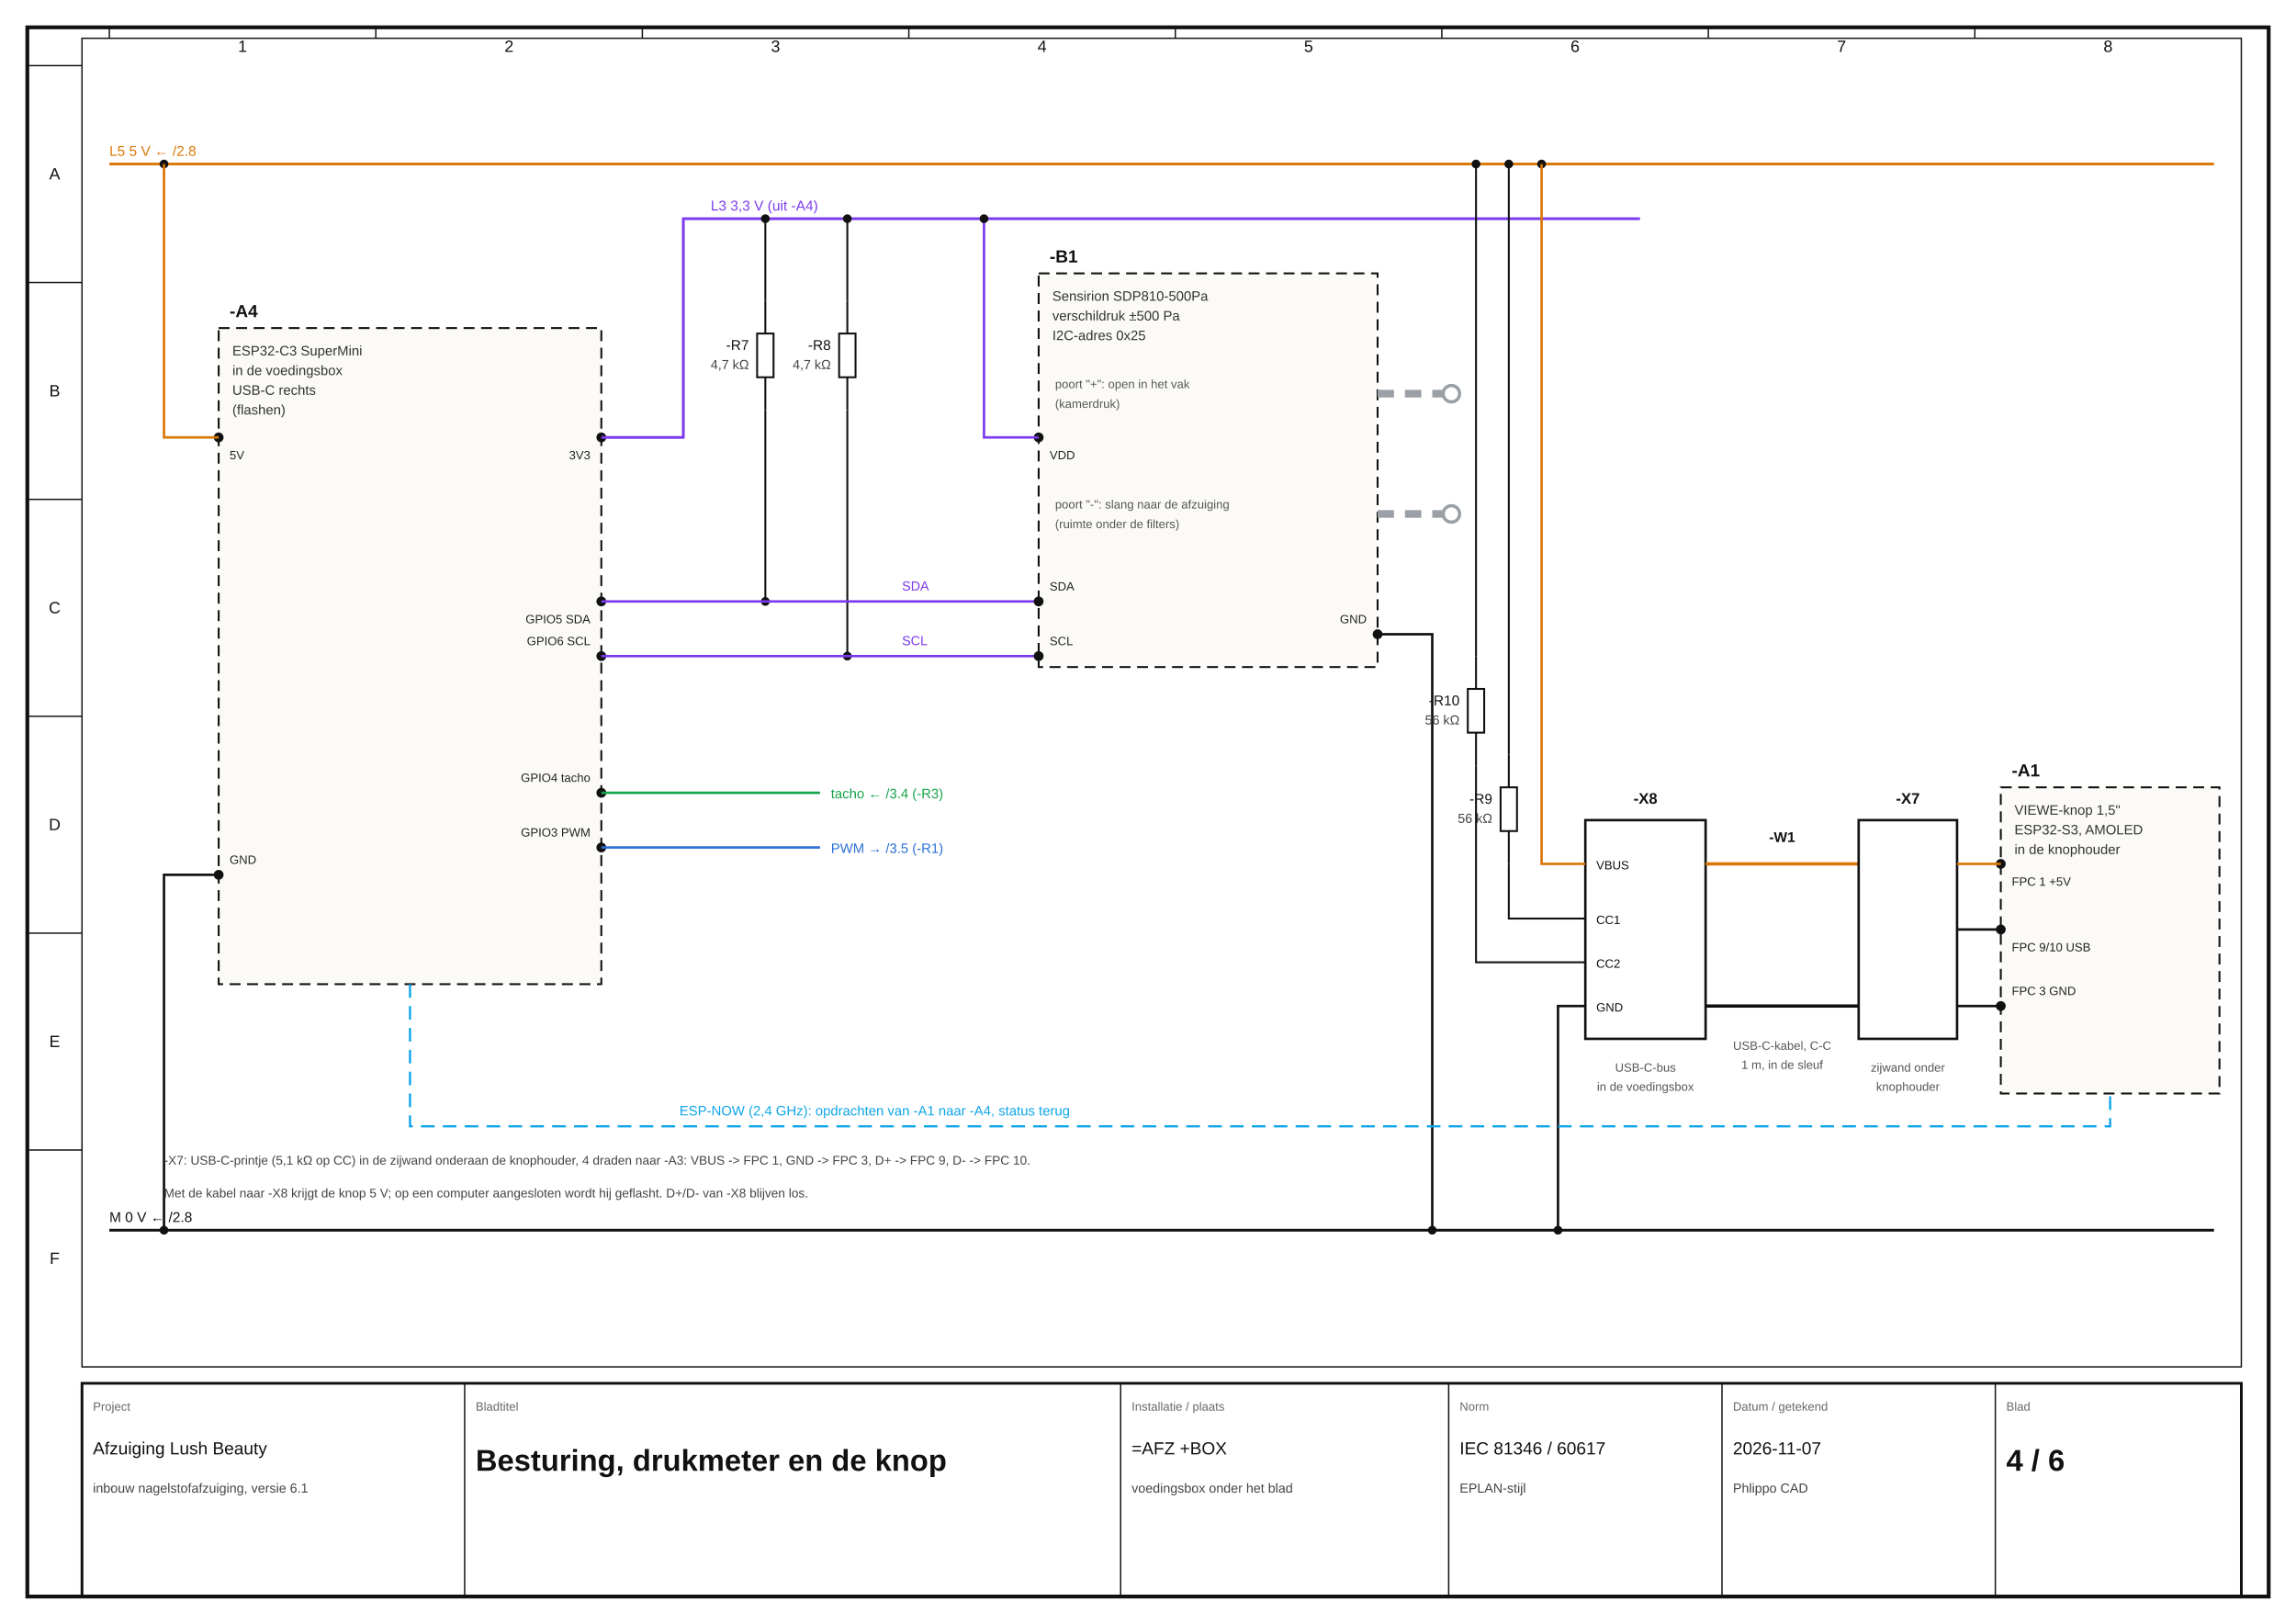
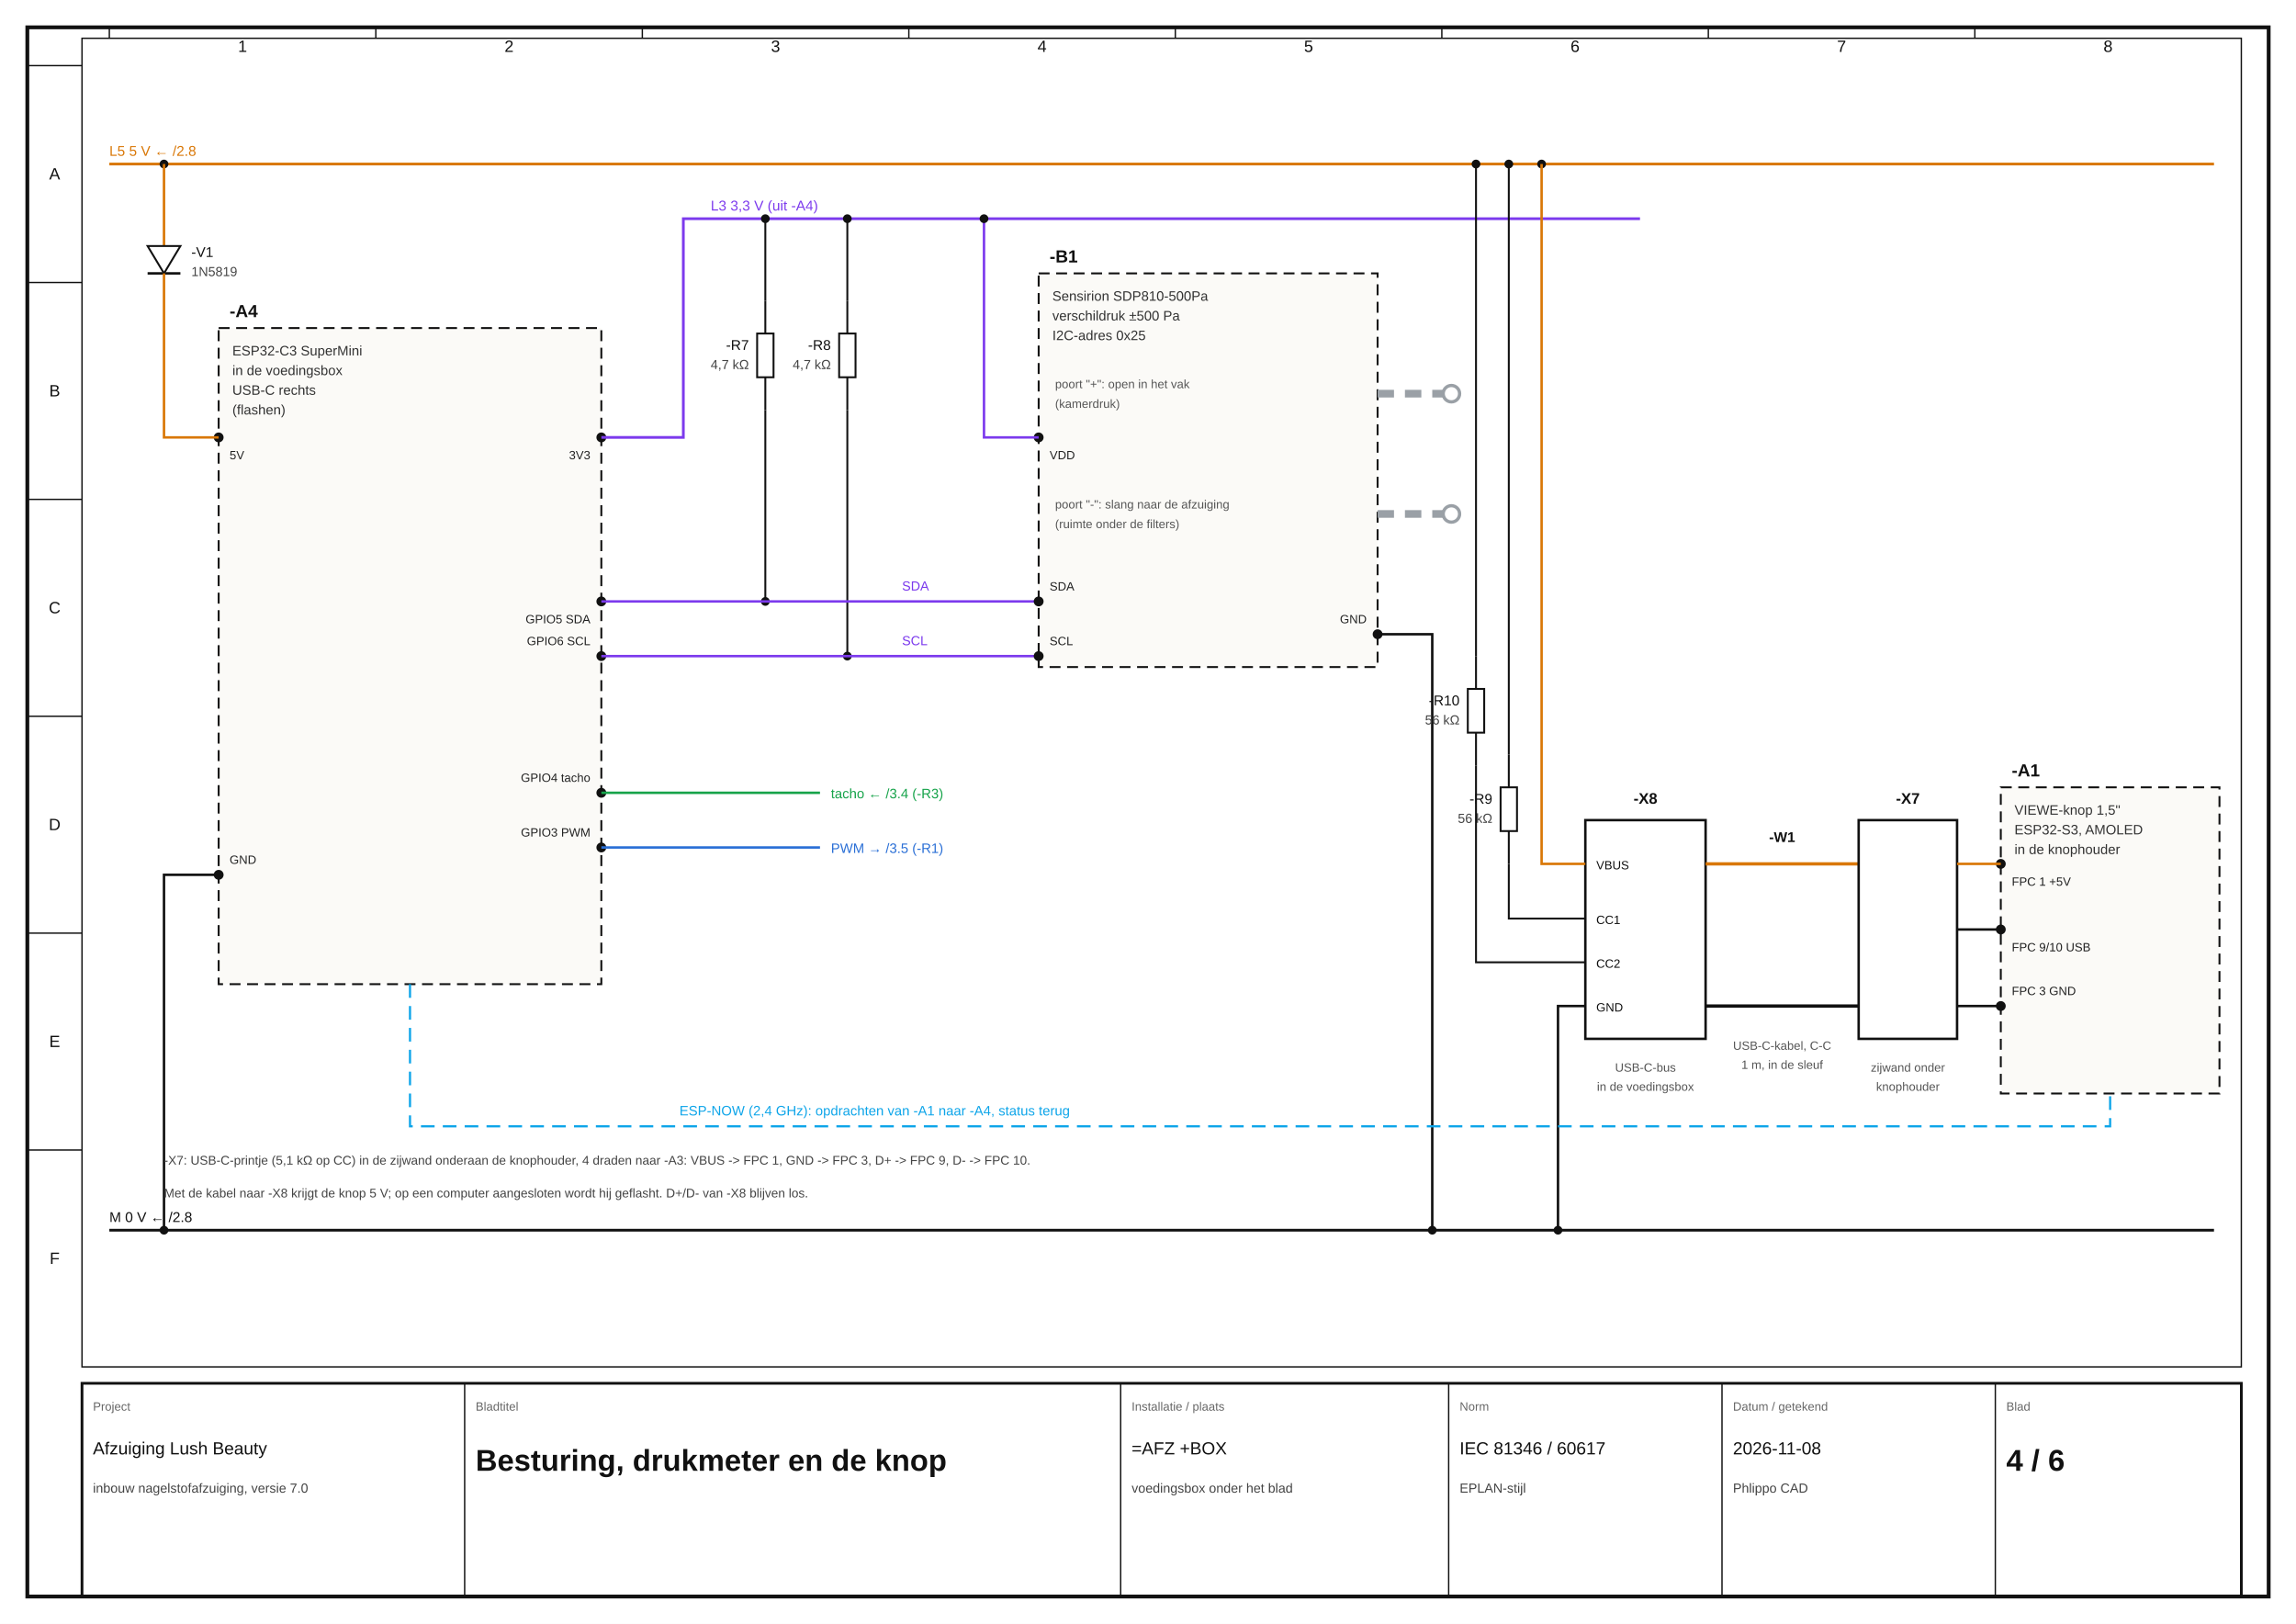
<svg xmlns="http://www.w3.org/2000/svg" viewBox="0 0 420 297" width="420mm" height="297mm" font-family="Arial, Helvetica, sans-serif">
  <rect width="420" height="297" fill="#fff" />
  <rect x="5" y="5" width="410" height="287" fill="none" stroke="#111" stroke-width="0.7" />
  <rect x="15" y="7" width="395" height="243" fill="none" stroke="#111" stroke-width="0.25" />
  <polyline points="20,5 20,7" fill="none" stroke="#111" stroke-width="0.25" />
  <text x="44.375" y="9.5" font-size="3" text-anchor="middle" fill="#111">1</text>
  <polyline points="68.75,5 68.75,7" fill="none" stroke="#111" stroke-width="0.25" />
  <text x="93.125" y="9.5" font-size="3" text-anchor="middle" fill="#111">2</text>
  <polyline points="117.5,5 117.5,7" fill="none" stroke="#111" stroke-width="0.25" />
  <text x="141.875" y="9.5" font-size="3" text-anchor="middle" fill="#111">3</text>
  <polyline points="166.25,5 166.25,7" fill="none" stroke="#111" stroke-width="0.25" />
  <text x="190.625" y="9.5" font-size="3" text-anchor="middle" fill="#111">4</text>
  <polyline points="215,5 215,7" fill="none" stroke="#111" stroke-width="0.25" />
  <text x="239.375" y="9.5" font-size="3" text-anchor="middle" fill="#111">5</text>
  <polyline points="263.75,5 263.75,7" fill="none" stroke="#111" stroke-width="0.25" />
  <text x="288.125" y="9.5" font-size="3" text-anchor="middle" fill="#111">6</text>
  <polyline points="312.5,5 312.5,7" fill="none" stroke="#111" stroke-width="0.25" />
  <text x="336.875" y="9.5" font-size="3" text-anchor="middle" fill="#111">7</text>
  <polyline points="361.25,5 361.25,7" fill="none" stroke="#111" stroke-width="0.25" />
  <text x="385.625" y="9.5" font-size="3" text-anchor="middle" fill="#111">8</text>
  <polyline points="5,12 15,12" fill="none" stroke="#111" stroke-width="0.25" />
  <text x="10" y="32.833" font-size="3" text-anchor="middle" fill="#111">A</text>
  <polyline points="5,51.667 15,51.667" fill="none" stroke="#111" stroke-width="0.25" />
  <text x="10" y="72.5" font-size="3" text-anchor="middle" fill="#111">B</text>
  <polyline points="5,91.333 15,91.333" fill="none" stroke="#111" stroke-width="0.25" />
  <text x="10" y="112.167" font-size="3" text-anchor="middle" fill="#111">C</text>
  <polyline points="5,131 15,131" fill="none" stroke="#111" stroke-width="0.25" />
  <text x="10" y="151.833" font-size="3" text-anchor="middle" fill="#111">D</text>
  <polyline points="5,170.667 15,170.667" fill="none" stroke="#111" stroke-width="0.25" />
  <text x="10" y="191.5" font-size="3" text-anchor="middle" fill="#111">E</text>
  <polyline points="5,210.333 15,210.333" fill="none" stroke="#111" stroke-width="0.25" />
  <text x="10" y="231.167" font-size="3" text-anchor="middle" fill="#111">F</text>
  <rect x="15" y="253" width="395" height="39" fill="none" stroke="#111" stroke-width="0.5" />
  <polyline points="15,253 15,292" fill="none" stroke="#111" stroke-width="0.25" />
  <text x="17" y="258" font-size="2.2" text-anchor="start" fill="#666">Project</text>
  <text x="17" y="266" font-size="3.2" text-anchor="start" fill="#111">Afzuiging Lush Beauty</text>
-   <text x="17" y="273" font-size="2.4" text-anchor="start" fill="#444">inbouw nagelstofafzuiging, versie 6.1</text>
+   <text x="17" y="273" font-size="2.4" text-anchor="start" fill="#444">inbouw nagelstofafzuiging, versie 7.0</text>
  <polyline points="85,253 85,292" fill="none" stroke="#111" stroke-width="0.25" />
  <text x="87" y="258" font-size="2.2" text-anchor="start" fill="#666">Bladtitel</text>
  <text x="87" y="269" font-size="5.5" text-anchor="start" fill="#111" font-weight="700">Besturing, drukmeter en de knop</text>
  <polyline points="205,253 205,292" fill="none" stroke="#111" stroke-width="0.25" />
  <text x="207" y="258" font-size="2.2" text-anchor="start" fill="#666">Installatie / plaats</text>
  <text x="207" y="266" font-size="3.2" text-anchor="start" fill="#111">=AFZ +BOX</text>
  <text x="207" y="273" font-size="2.4" text-anchor="start" fill="#444">voedingsbox onder het blad</text>
  <polyline points="265,253 265,292" fill="none" stroke="#111" stroke-width="0.25" />
  <text x="267" y="258" font-size="2.2" text-anchor="start" fill="#666">Norm</text>
  <text x="267" y="266" font-size="3.2" text-anchor="start" fill="#111">IEC 81346 / 60617</text>
  <text x="267" y="273" font-size="2.4" text-anchor="start" fill="#444">EPLAN-stijl</text>
  <polyline points="315,253 315,292" fill="none" stroke="#111" stroke-width="0.25" />
  <text x="317" y="258" font-size="2.2" text-anchor="start" fill="#666">Datum / getekend</text>
-   <text x="317" y="266" font-size="3.2" text-anchor="start" fill="#111">2026-11-07</text>
+   <text x="317" y="266" font-size="3.2" text-anchor="start" fill="#111">2026-11-08</text>
  <text x="317" y="273" font-size="2.4" text-anchor="start" fill="#444">Phlippo CAD</text>
  <polyline points="365,253 365,292" fill="none" stroke="#111" stroke-width="0.25" />
  <text x="367" y="258" font-size="2.2" text-anchor="start" fill="#666">Blad</text>
  <text x="367" y="269" font-size="5.5" text-anchor="start" fill="#111" font-weight="700">4 / 6</text>
  <polyline points="20,30 405,30" fill="none" stroke="#d97706" stroke-width="0.5" />
  <text x="20" y="28.5" font-size="2.6" text-anchor="start" fill="#d97706">L5 5 V  ← /2.8</text>
  <polyline points="20,225 405,225" fill="none" stroke="#111" stroke-width="0.5" />
  <text x="20" y="223.5" font-size="2.6" text-anchor="start" fill="#111">M 0 V  ← /2.8</text>
  <rect x="40" y="60" width="70" height="120" fill="#fbfaf7" stroke="#111" stroke-width="0.35" stroke-dasharray="2 1.2" />
  <text x="42" y="58" font-size="3.2" text-anchor="start" fill="#111" font-weight="700">-A4</text>
  <text x="42.5" y="65" font-size="2.5" text-anchor="start" fill="#333">ESP32-C3 SuperMini</text>
  <text x="42.5" y="68.6" font-size="2.5" text-anchor="start" fill="#333">in de voedingsbox</text>
  <text x="42.5" y="72.2" font-size="2.5" text-anchor="start" fill="#333">USB-C rechts</text>
  <text x="42.5" y="75.8" font-size="2.5" text-anchor="start" fill="#333">(flashen)</text>
  <circle cx="40" cy="80" r="0.9" fill="#111" />
  <text x="42" y="84" font-size="2.2" text-anchor="start" fill="#222">5V</text>
  <circle cx="40" cy="160" r="0.9" fill="#111" />
  <text x="42" y="158" font-size="2.2" text-anchor="start" fill="#222">GND</text>
  <circle cx="110" cy="80" r="0.9" fill="#111" />
  <text x="108" y="84" font-size="2.2" text-anchor="end" fill="#222">3V3</text>
  <circle cx="110" cy="110" r="0.9" fill="#111" />
  <text x="108" y="114" font-size="2.2" text-anchor="end" fill="#222">GPIO5  SDA</text>
  <circle cx="110" cy="120" r="0.9" fill="#111" />
  <text x="108" y="118" font-size="2.2" text-anchor="end" fill="#222">GPIO6  SCL</text>
  <circle cx="110" cy="145" r="0.9" fill="#111" />
  <text x="108" y="143" font-size="2.2" text-anchor="end" fill="#222">GPIO4  tacho</text>
  <circle cx="110" cy="155" r="0.9" fill="#111" />
  <text x="108" y="153" font-size="2.2" text-anchor="end" fill="#222">GPIO3  PWM</text>
  <circle cx="30" cy="30" r="0.8" fill="#111" />
-   <polyline points="30,30 30,80 40,80" fill="none" stroke="#d97706" stroke-width="0.45" />
+   <polyline points="30,30 30,45" fill="none" stroke="#d97706" stroke-width="0.45" />
+   <polygon points="27,45 33,45 30,50" fill="none" stroke="#111" stroke-width="0.35" />
+   <polyline points="27,50 33,50" fill="none" stroke="#111" stroke-width="0.45" />
+   <polyline points="30,50 30,80 40,80" fill="none" stroke="#d97706" stroke-width="0.45" />
+   <text x="35" y="47" font-size="2.6" text-anchor="start" fill="#111">-V1</text>
+   <text x="35" y="50.5" font-size="2.4" text-anchor="start" fill="#444">1N5819</text>
  <polyline points="40,160 30,160 30,225" fill="none" stroke="#111" stroke-width="0.45" />
  <circle cx="30" cy="225" r="0.8" fill="#111" />
  <polyline points="110,80 125,80 125,40 300,40" fill="none" stroke="#7c3aed" stroke-width="0.5" />
  <text x="130" y="38.5" font-size="2.6" text-anchor="start" fill="#7c3aed">L3 3,3 V (uit -A4)</text>
  <polyline points="110,145 150,145" fill="none" stroke="#16a34a" stroke-width="0.45" />
  <text x="152" y="146" font-size="2.5" text-anchor="start" fill="#16a34a">tacho ← /3.4 (-R3)</text>
  <polyline points="110,155 150,155" fill="none" stroke="#2a6fd6" stroke-width="0.45" />
  <text x="152" y="156" font-size="2.5" text-anchor="start" fill="#2a6fd6">PWM → /3.5 (-R1)</text>
  <circle cx="140" cy="40" r="0.8" fill="#111" />
  <polyline points="140,40 140,55" fill="none" stroke="#111" stroke-width="0.35" />
  <polyline points="140,55 140,61" fill="none" stroke="#111" stroke-width="0.35" />
  <rect x="138.5" y="61" width="3" height="8" fill="none" stroke="#111" stroke-width="0.35" />
  <polyline points="140,69 140,75" fill="none" stroke="#111" stroke-width="0.35" />
  <text x="137" y="64" font-size="2.6" text-anchor="end" fill="#111">-R7</text>
  <text x="137" y="67.5" font-size="2.4" text-anchor="end" fill="#444">4,7 kΩ</text>
  <polyline points="140,75 140,110" fill="none" stroke="#111" stroke-width="0.35" />
  <circle cx="140" cy="110" r="0.8" fill="#111" />
  <circle cx="155" cy="40" r="0.8" fill="#111" />
  <polyline points="155,40 155,55" fill="none" stroke="#111" stroke-width="0.35" />
  <polyline points="155,55 155,61" fill="none" stroke="#111" stroke-width="0.35" />
  <rect x="153.5" y="61" width="3" height="8" fill="none" stroke="#111" stroke-width="0.35" />
  <polyline points="155,69 155,75" fill="none" stroke="#111" stroke-width="0.35" />
  <text x="152" y="64" font-size="2.6" text-anchor="end" fill="#111">-R8</text>
  <text x="152" y="67.5" font-size="2.4" text-anchor="end" fill="#444">4,7 kΩ</text>
  <polyline points="155,75 155,120" fill="none" stroke="#111" stroke-width="0.35" />
  <circle cx="155" cy="120" r="0.8" fill="#111" />
  <polyline points="110,110 190,110" fill="none" stroke="#7c3aed" stroke-width="0.45" />
  <text x="165" y="108" font-size="2.4" text-anchor="start" fill="#7c3aed">SDA</text>
  <polyline points="110,120 190,120" fill="none" stroke="#7c3aed" stroke-width="0.45" />
  <text x="165" y="118" font-size="2.4" text-anchor="start" fill="#7c3aed">SCL</text>
  <rect x="190" y="50" width="62" height="72" fill="#fbfaf7" stroke="#111" stroke-width="0.35" stroke-dasharray="2 1.2" />
  <text x="192" y="48" font-size="3.2" text-anchor="start" fill="#111" font-weight="700">-B1</text>
  <text x="192.5" y="55" font-size="2.5" text-anchor="start" fill="#333">Sensirion SDP810-500Pa</text>
  <text x="192.5" y="58.6" font-size="2.5" text-anchor="start" fill="#333">verschildruk ±500 Pa</text>
  <text x="192.5" y="62.2" font-size="2.5" text-anchor="start" fill="#333">I2C-adres 0x25</text>
  <circle cx="190" cy="80" r="0.9" fill="#111" />
  <text x="192" y="84" font-size="2.2" text-anchor="start" fill="#222">VDD</text>
  <circle cx="190" cy="110" r="0.9" fill="#111" />
  <text x="192" y="108" font-size="2.2" text-anchor="start" fill="#222">SDA</text>
  <circle cx="190" cy="120" r="0.9" fill="#111" />
  <text x="192" y="118" font-size="2.2" text-anchor="start" fill="#222">SCL</text>
  <circle cx="252" cy="116" r="0.9" fill="#111" />
  <text x="250" y="114" font-size="2.2" text-anchor="end" fill="#222">GND</text>
  <polyline points="180,40 180,80 190,80" fill="none" stroke="#7c3aed" stroke-width="0.45" />
  <circle cx="180" cy="40" r="0.8" fill="#111" />
  <polyline points="252,116 262,116 262,225" fill="none" stroke="#111" stroke-width="0.45" />
  <circle cx="262" cy="225" r="0.8" fill="#111" />
  <polyline points="252,72 264,72" fill="none" stroke="#9aa0a6" stroke-width="1.4" stroke-dasharray="3 2" />
  <circle cx="265.5" cy="72" r="1.5" fill="#fff" stroke="#9aa0a6" stroke-width="0.6" />
  <text x="193" y="71" font-size="2.2" text-anchor="start" fill="#555">poort "+": open in het vak</text>
  <text x="193" y="74.6" font-size="2.2" text-anchor="start" fill="#555">(kamerdruk)</text>
  <polyline points="252,94 264,94" fill="none" stroke="#9aa0a6" stroke-width="1.4" stroke-dasharray="3 2" />
  <circle cx="265.5" cy="94" r="1.5" fill="#fff" stroke="#9aa0a6" stroke-width="0.6" />
  <text x="193" y="93" font-size="2.2" text-anchor="start" fill="#555">poort "-": slang naar de afzuiging</text>
  <text x="193" y="96.6" font-size="2.2" text-anchor="start" fill="#555">(ruimte onder de filters)</text>
  <rect x="290" y="150" width="22" height="40" fill="none" stroke="#111" stroke-width="0.45" />
  <text x="301" y="147" font-size="2.8" text-anchor="middle" fill="#111" font-weight="700">-X8</text>
  <text x="301" y="196" font-size="2.2" text-anchor="middle" fill="#555">USB-C-bus</text>
  <text x="301" y="199.5" font-size="2.2" text-anchor="middle" fill="#555">in de voedingsbox</text>
  <text x="292" y="159" font-size="2.2" text-anchor="start" fill="#111">VBUS</text>
  <text x="292" y="169" font-size="2.2" text-anchor="start" fill="#111">CC1</text>
  <text x="292" y="177" font-size="2.2" text-anchor="start" fill="#111">CC2</text>
  <text x="292" y="185" font-size="2.2" text-anchor="start" fill="#111">GND</text>
  <circle cx="282" cy="30" r="0.8" fill="#111" />
  <polyline points="282,30 282,158 290,158" fill="none" stroke="#d97706" stroke-width="0.45" />
  <circle cx="276" cy="30" r="0.8" fill="#111" />
  <polyline points="276,30 276,138" fill="none" stroke="#111" stroke-width="0.35" />
  <polyline points="276,138 276,144" fill="none" stroke="#111" stroke-width="0.35" />
  <rect x="274.5" y="144" width="3" height="8" fill="none" stroke="#111" stroke-width="0.35" />
  <polyline points="276,152 276,158" fill="none" stroke="#111" stroke-width="0.35" />
  <text x="273" y="147" font-size="2.6" text-anchor="end" fill="#111">-R9</text>
  <text x="273" y="150.5" font-size="2.4" text-anchor="end" fill="#444">56 kΩ</text>
  <polyline points="276,158 276,168 290,168" fill="none" stroke="#111" stroke-width="0.35" />
  <circle cx="270" cy="30" r="0.8" fill="#111" />
  <polyline points="270,30 270,120" fill="none" stroke="#111" stroke-width="0.35" />
  <polyline points="270,120 270,126" fill="none" stroke="#111" stroke-width="0.35" />
  <rect x="268.5" y="126" width="3" height="8" fill="none" stroke="#111" stroke-width="0.35" />
  <polyline points="270,134 270,140" fill="none" stroke="#111" stroke-width="0.35" />
  <text x="267" y="129" font-size="2.6" text-anchor="end" fill="#111">-R10</text>
  <text x="267" y="132.5" font-size="2.4" text-anchor="end" fill="#444">56 kΩ</text>
  <polyline points="270,140 270,176 290,176" fill="none" stroke="#111" stroke-width="0.35" />
  <polyline points="290,184 285,184 285,225" fill="none" stroke="#111" stroke-width="0.45" />
  <circle cx="285" cy="225" r="0.8" fill="#111" />
  <polyline points="312,158 340,158" fill="none" stroke="#d97706" stroke-width="0.6" />
  <polyline points="312,184 340,184" fill="none" stroke="#111" stroke-width="0.6" />
  <text x="326" y="154" font-size="2.6" text-anchor="middle" fill="#111" font-weight="700">-W1</text>
  <text x="326" y="192" font-size="2.2" text-anchor="middle" fill="#555">USB-C-kabel, C-C</text>
  <text x="326" y="195.5" font-size="2.2" text-anchor="middle" fill="#555">1 m, in de sleuf</text>
  <rect x="340" y="150" width="18" height="40" fill="none" stroke="#111" stroke-width="0.45" />
  <text x="349" y="147" font-size="2.8" text-anchor="middle" fill="#111" font-weight="700">-X7</text>
  <text x="349" y="196" font-size="2.2" text-anchor="middle" fill="#555">zijwand onder</text>
  <text x="349" y="199.5" font-size="2.2" text-anchor="middle" fill="#555">knophouder</text>
  <rect x="366" y="144" width="40" height="56" fill="#fbfaf7" stroke="#111" stroke-width="0.35" stroke-dasharray="2 1.2" />
  <text x="368" y="142" font-size="3.2" text-anchor="start" fill="#111" font-weight="700">-A1</text>
  <text x="368.5" y="149" font-size="2.5" text-anchor="start" fill="#333">VIEWE-knop 1,5"</text>
  <text x="368.5" y="152.6" font-size="2.5" text-anchor="start" fill="#333">ESP32-S3, AMOLED</text>
  <text x="368.5" y="156.2" font-size="2.5" text-anchor="start" fill="#333">in de knophouder</text>
  <circle cx="366" cy="158" r="0.9" fill="#111" />
  <text x="368" y="162" font-size="2.2" text-anchor="start" fill="#222">FPC 1 +5V</text>
  <circle cx="366" cy="170" r="0.9" fill="#111" />
  <text x="368" y="174" font-size="2.2" text-anchor="start" fill="#222">FPC 9/10 USB</text>
  <circle cx="366" cy="184" r="0.9" fill="#111" />
  <text x="368" y="182" font-size="2.2" text-anchor="start" fill="#222">FPC 3 GND</text>
  <polyline points="358,158 366,158" fill="none" stroke="#d97706" stroke-width="0.45" />
  <polyline points="358,170 366,170" fill="none" stroke="#111" stroke-width="0.45" />
  <polyline points="358,184 366,184" fill="none" stroke="#111" stroke-width="0.45" />
  <polyline points="75,180 75,206 386,206 386,200" fill="none" stroke="#0ea5e9" stroke-width="0.4" stroke-dasharray="2.5 1.5" />
  <text x="160" y="204" font-size="2.5" text-anchor="middle" fill="#0ea5e9">ESP-NOW (2,4 GHz): opdrachten van -A1 naar -A4, status terug</text>
  <text x="30" y="213" font-size="2.3" text-anchor="start" fill="#444">-X7: USB-C-printje (5,1 kΩ op CC) in de zijwand onderaan de knophouder, 4 draden naar -A3: VBUS -&gt; FPC 1, GND -&gt; FPC 3, D+ -&gt; FPC 9, D- -&gt; FPC 10.</text>
  <text x="30" y="219" font-size="2.3" text-anchor="start" fill="#444">Met de kabel naar -X8 krijgt de knop 5 V; op een computer aangesloten wordt hij geflasht. D+/D- van -X8 blijven los.</text>
</svg>
